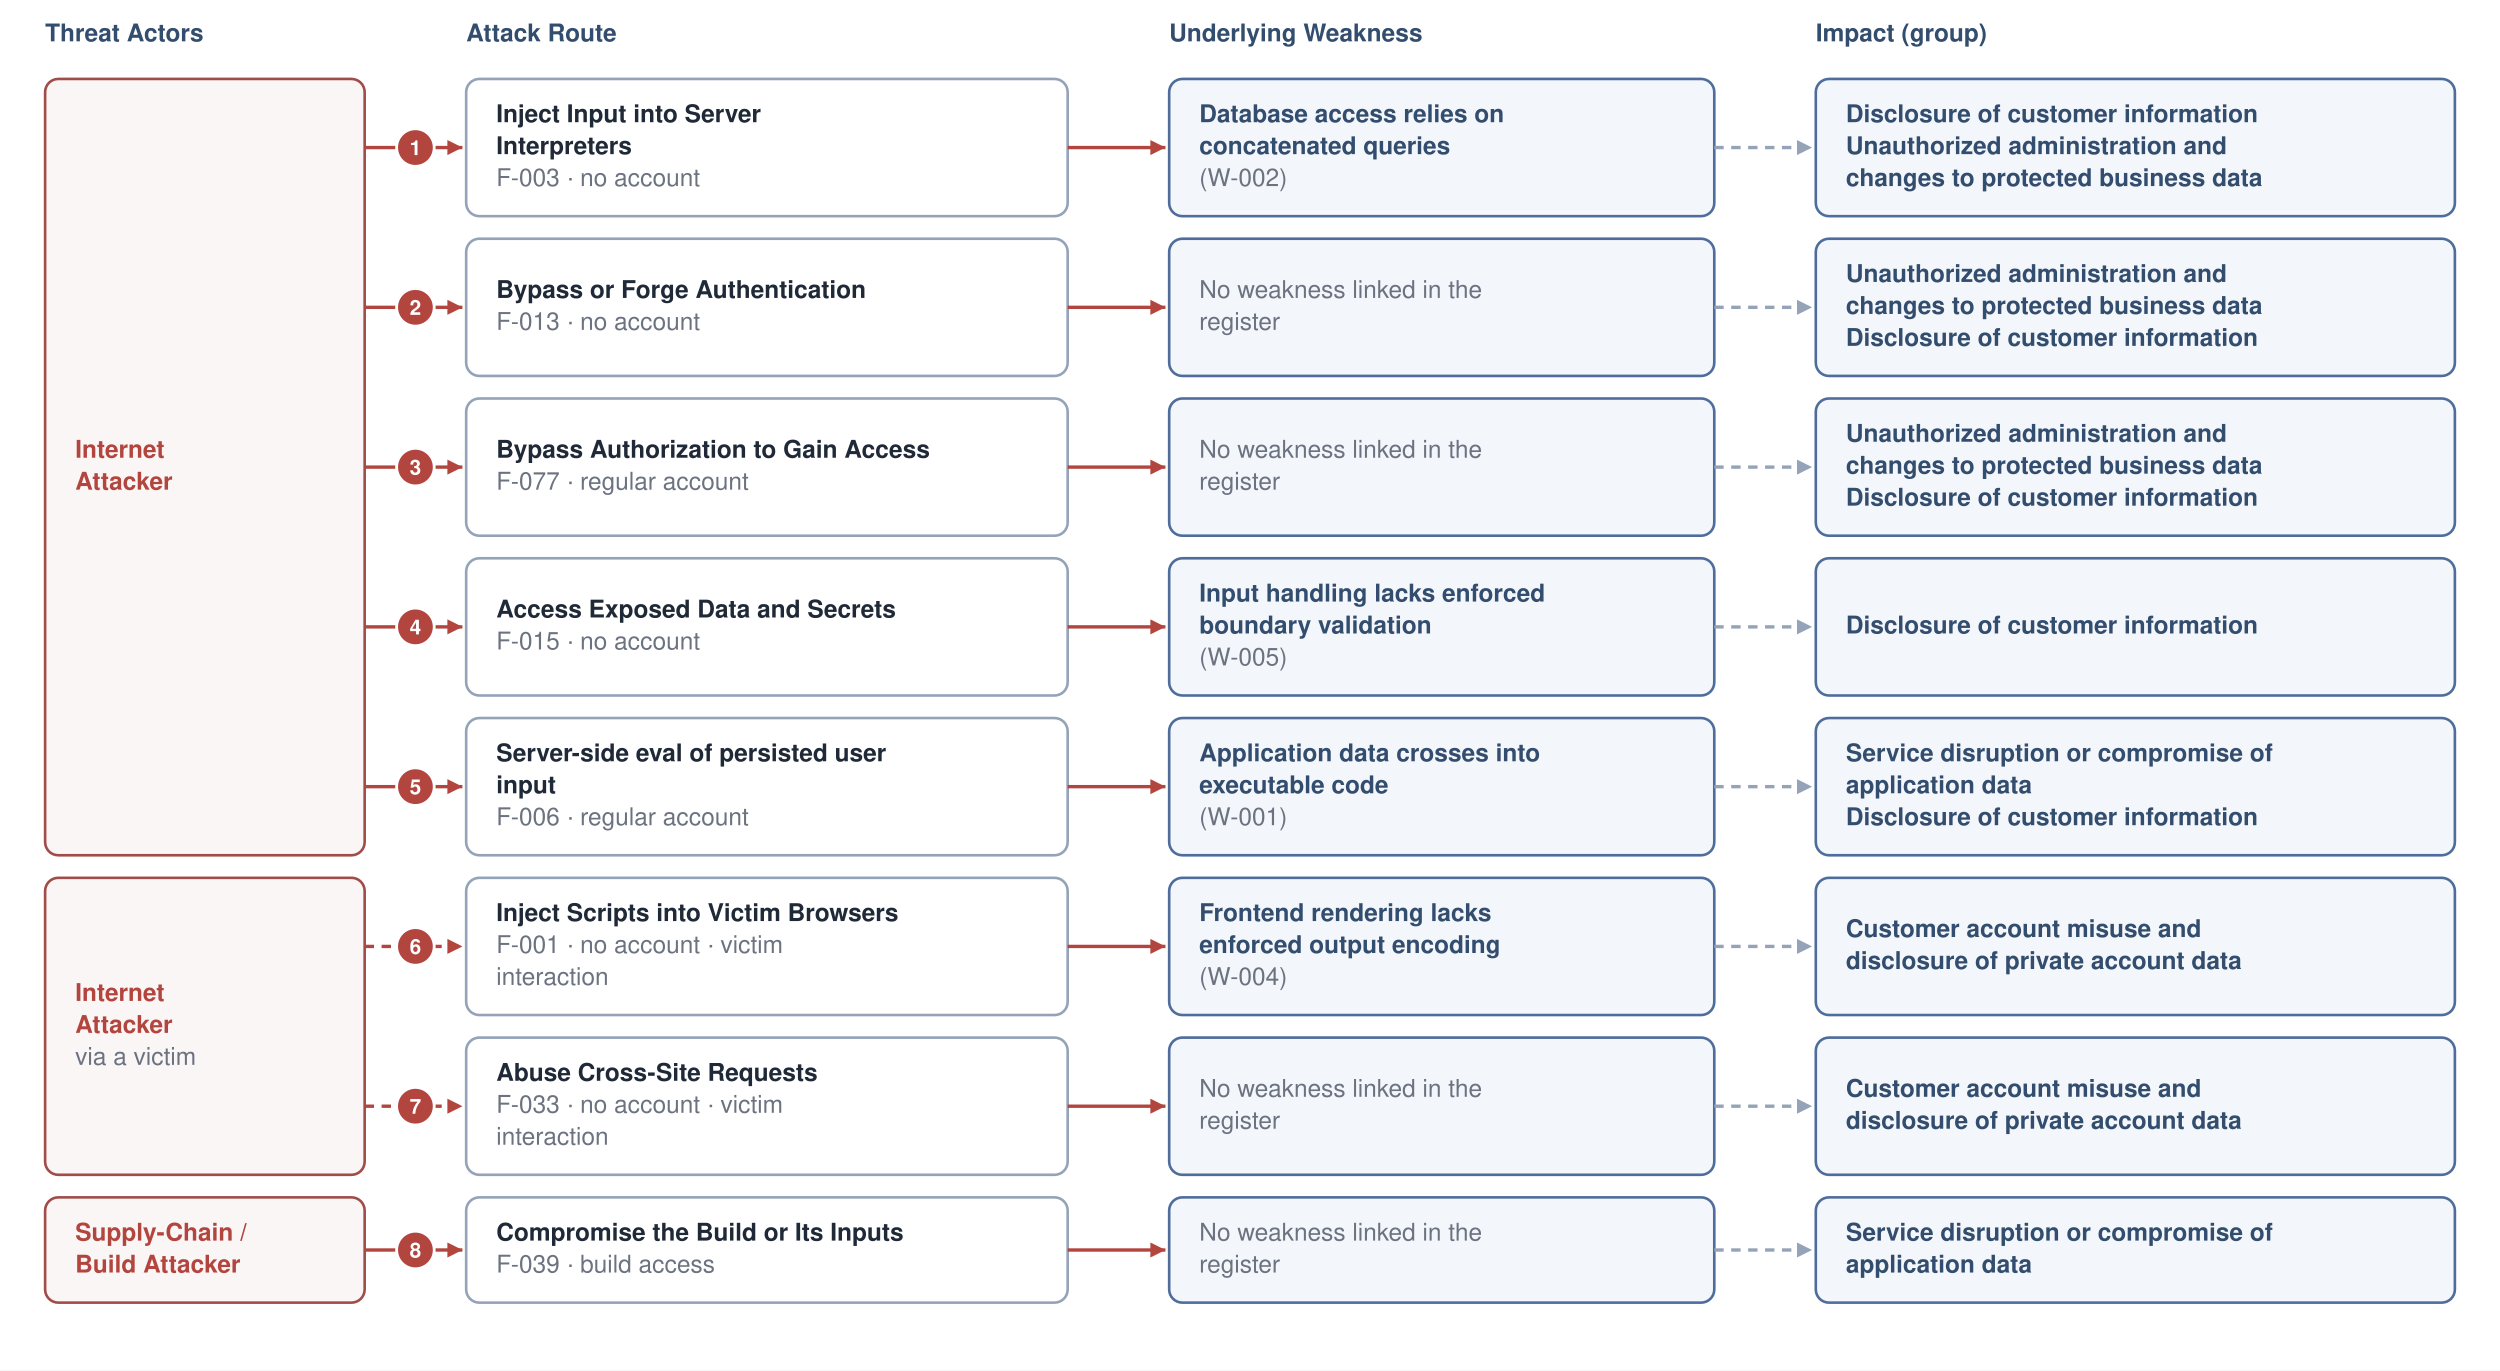
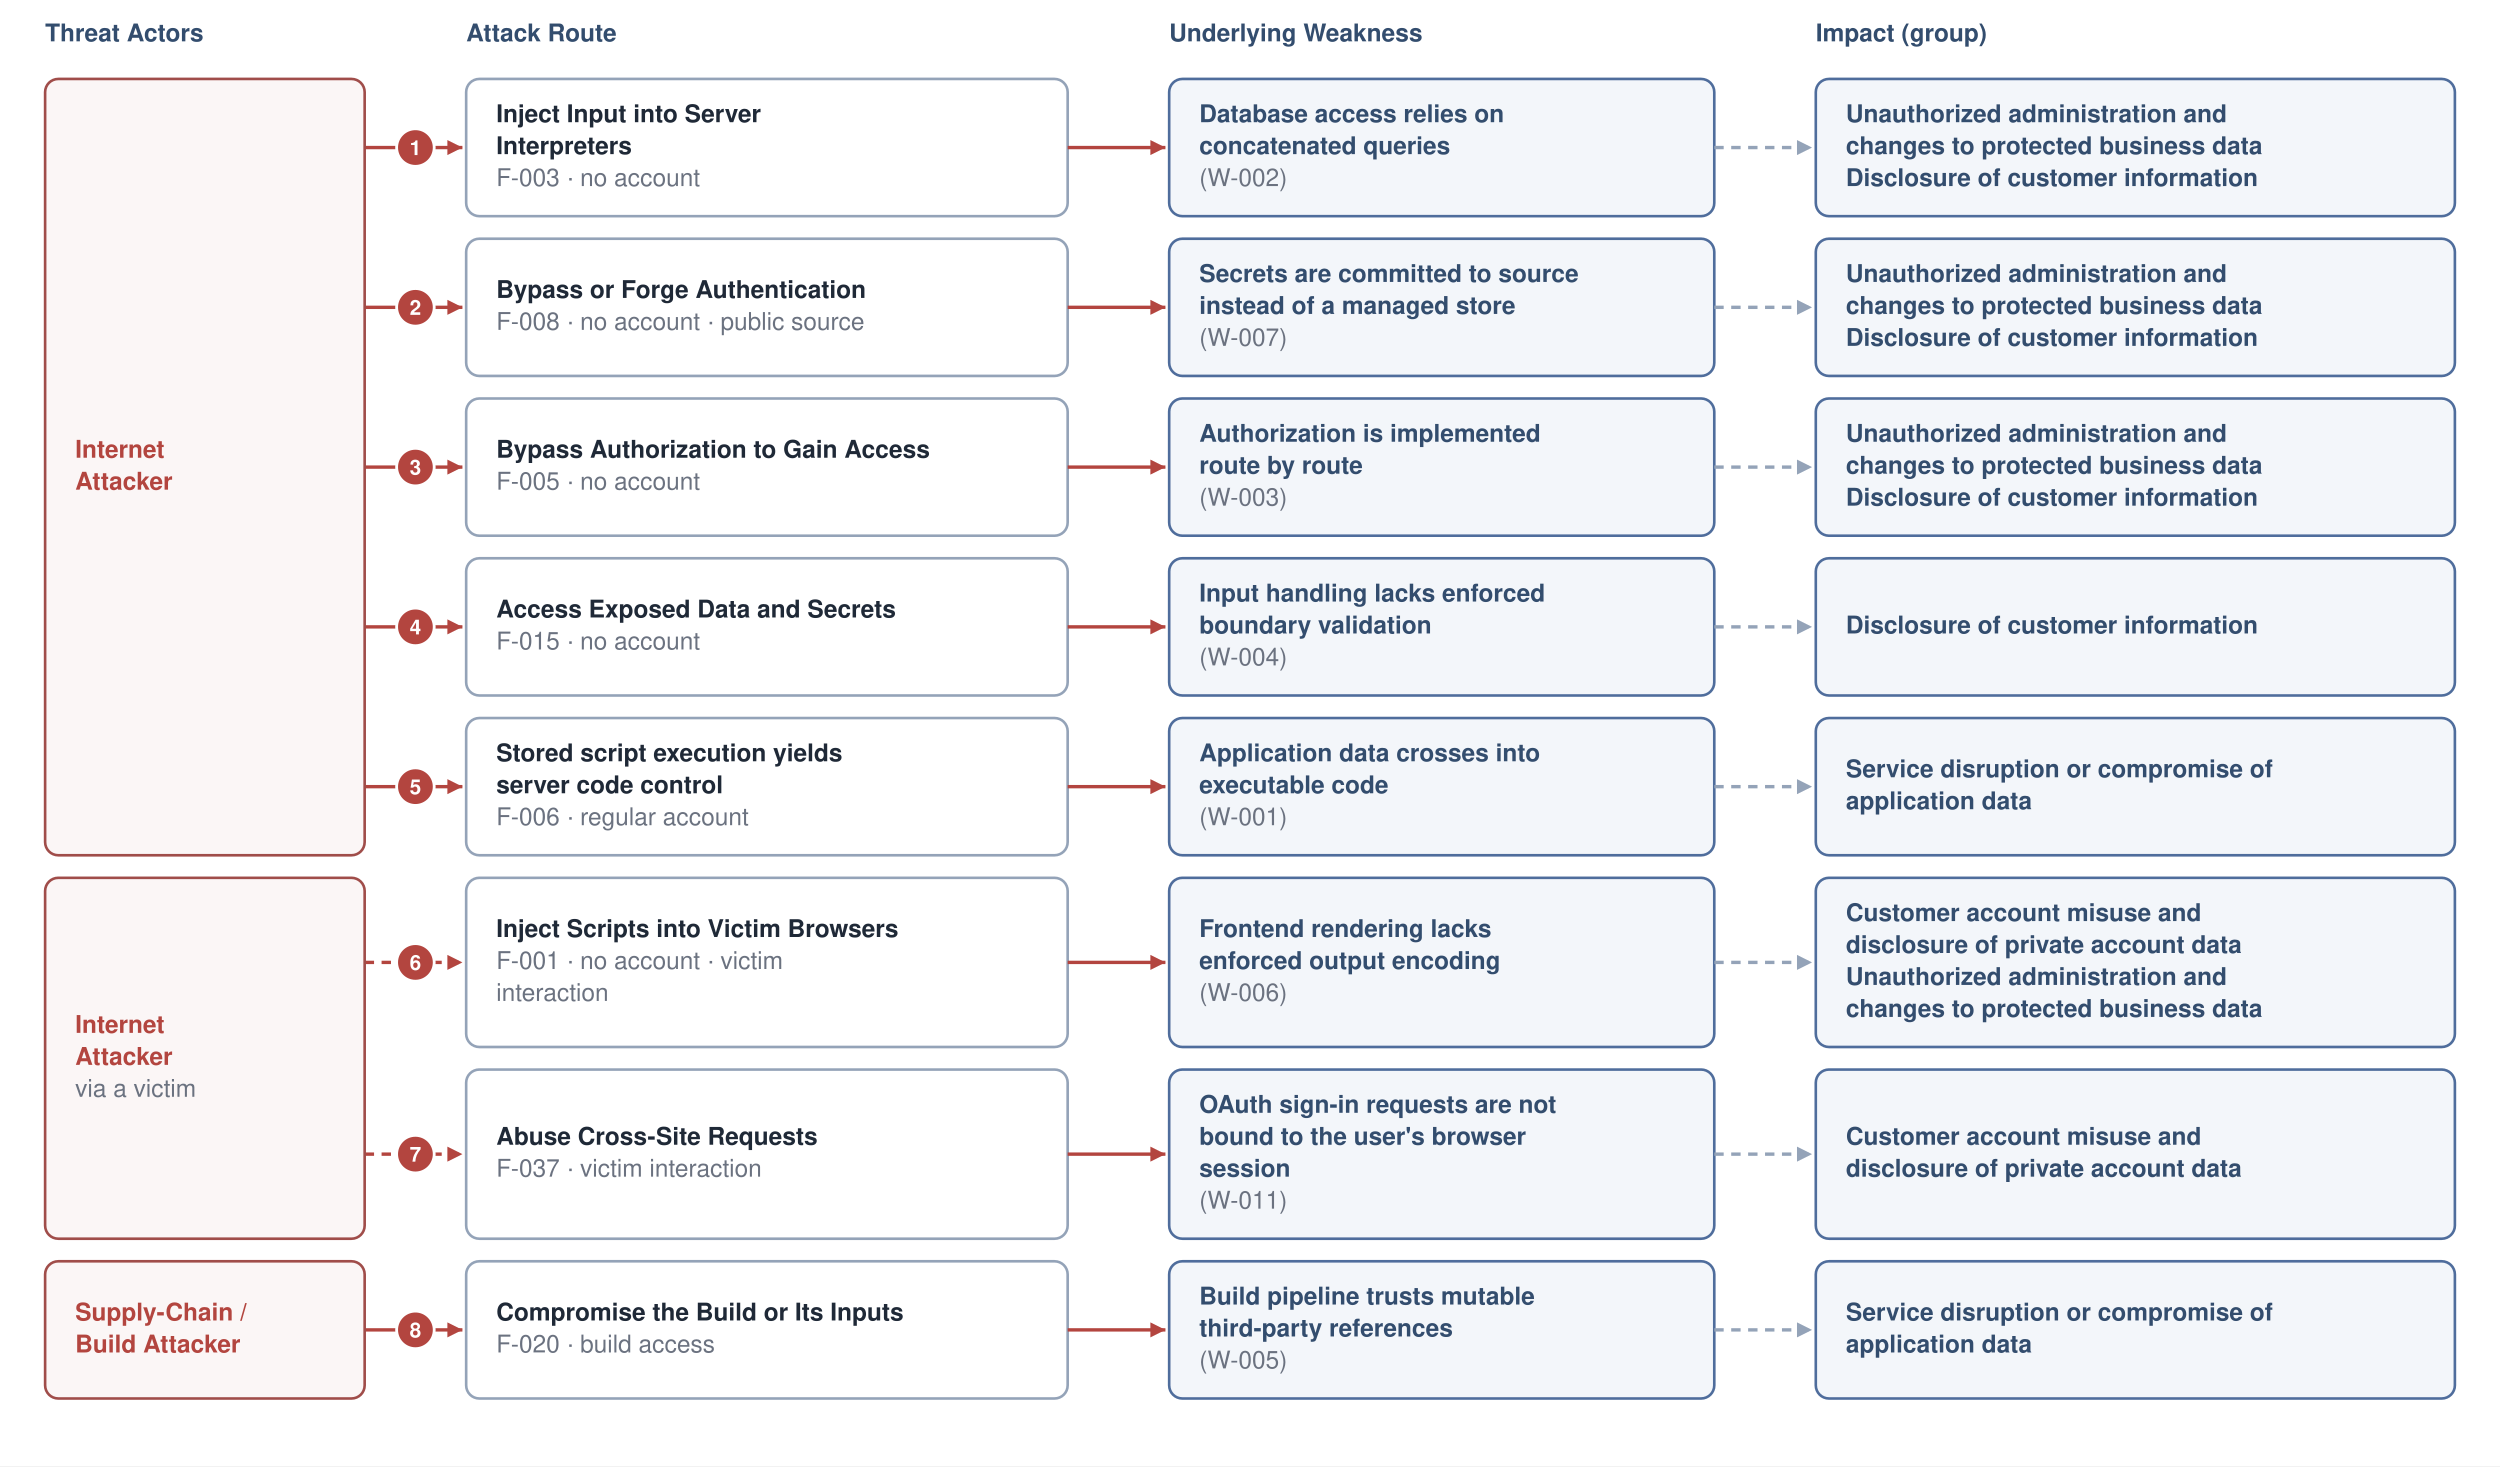
- <svg xmlns="http://www.w3.org/2000/svg" width="1330" height="729" viewBox="0 0 1330 729" font-family="Helvetica, Arial, sans-serif" data-figure2-version="2" data-glyphs="1 2 3 4 5 6 7 8" role="img" aria-labelledby="f2-title">
-   <rect width="1330" height="729" fill="#ffffff" />
+ <svg xmlns="http://www.w3.org/2000/svg" width="1330" height="780" viewBox="0 0 1330 780" font-family="Helvetica, Arial, sans-serif" data-figure2-version="2" data-glyphs="1 2 3 4 5 6 7 8" role="img" aria-labelledby="f2-title">
+   <rect width="1330" height="780" fill="#ffffff" />
  <defs>
    <marker id="f2-attack" viewBox="0 0 10 10" refX="10" refY="5" markerWidth="8" markerHeight="8" markerUnits="userSpaceOnUse" orient="auto">
      <path d="M0 0 L10 5 L0 10 z" fill="#b3453f" />
    </marker>
    <marker id="f2-consequence" viewBox="0 0 10 10" refX="10" refY="5" markerWidth="8" markerHeight="8" markerUnits="userSpaceOnUse" orient="auto">
      <path d="M0 0 L10 5 L0 10 z" fill="#94a3b8" />
    </marker>
  </defs>
  <text x="24" y="22" font-size="13" fill="#334d6e" font-weight="bold">Threat Actors</text>
  <text x="248" y="22" font-size="13" fill="#334d6e" font-weight="bold">Attack Route</text>
  <text x="622" y="22" font-size="13" fill="#334d6e" font-weight="bold">Underlying Weakness</text>
  <text x="966" y="22" font-size="13" fill="#334d6e" font-weight="bold">Impact (group)</text>
  <g data-route-number="1" data-finding-id="F-003" data-weakness-ids="W-002">
    <rect x="248" y="42" width="320" height="73" rx="7" fill="#ffffff" stroke="#94a3b8" stroke-width="1.4" data-column="1" />
    <text x="264" y="65.0" font-size="13" fill="#1f2937" font-weight="bold">Inject Input into Server</text>
    <text x="264" y="82.0" font-size="13" fill="#1f2937" font-weight="bold">Interpreters</text>
    <text x="264" y="99.0" font-size="13" fill="#6b7280" font-weight="normal">F-003 · no account</text>
    <rect x="622" y="42" width="290" height="73" rx="7" fill="#f3f6fa" stroke="#4f6d9c" stroke-width="1.4" data-column="2" />
    <text x="638" y="65.0" font-size="13" fill="#334d6e" font-weight="bold">Database access relies on</text>
    <text x="638" y="82.0" font-size="13" fill="#334d6e" font-weight="bold">concatenated queries</text>
    <text x="638" y="99.0" font-size="13" fill="#6b7280" font-weight="normal">(W-002)</text>
    <rect x="966" y="42" width="340" height="73" rx="7" fill="#f3f6fa" stroke="#4f6d9c" stroke-width="1.4" data-column="3" />
-     <text x="982" y="65.0" font-size="13" fill="#334d6e" font-weight="bold">Disclosure of customer information</text>
-     <text x="982" y="82.0" font-size="13" fill="#334d6e" font-weight="bold">Unauthorized administration and</text>
-     <text x="982" y="99.0" font-size="13" fill="#334d6e" font-weight="bold">changes to protected business data</text>
+     <text x="982" y="65.0" font-size="13" fill="#334d6e" font-weight="bold">Unauthorized administration and</text>
+     <text x="982" y="82.0" font-size="13" fill="#334d6e" font-weight="bold">changes to protected business data</text>
+     <text x="982" y="99.0" font-size="13" fill="#334d6e" font-weight="bold">Disclosure of customer information</text>
    <path d="M194 78.5 H246" fill="none" stroke="#b3453f" stroke-width="1.8" marker-end="url(#f2-attack)" />
    <path d="M568 78.5 H620" fill="none" stroke="#b3453f" stroke-width="1.8" marker-end="url(#f2-attack)" />
    <path d="M912 78.5 H964" fill="none" stroke="#94a3b8" stroke-width="1.8" marker-end="url(#f2-consequence)" stroke-dasharray="5 4" />
    <circle cx="221.0" cy="78.5" r="10" fill="#b3453f" stroke="#ffffff" stroke-width="1.5" />
    <text x="221.0" y="82.5" font-size="11" fill="#ffffff" font-weight="bold" text-anchor="middle" data-badge-number="1">1</text>
  </g>
-   <g data-route-number="2" data-finding-id="F-013" data-weakness-ids="">
+   <g data-route-number="2" data-finding-id="F-008" data-weakness-ids="W-007">
    <rect x="248" y="127" width="320" height="73" rx="7" fill="#ffffff" stroke="#94a3b8" stroke-width="1.4" data-column="1" />
    <text x="264" y="158.5" font-size="13" fill="#1f2937" font-weight="bold">Bypass or Forge Authentication</text>
-     <text x="264" y="175.5" font-size="13" fill="#6b7280" font-weight="normal">F-013 · no account</text>
+     <text x="264" y="175.5" font-size="13" fill="#6b7280" font-weight="normal">F-008 · no account · public source</text>
    <rect x="622" y="127" width="290" height="73" rx="7" fill="#f3f6fa" stroke="#4f6d9c" stroke-width="1.4" data-column="2" />
-     <text x="638" y="158.5" font-size="13" fill="#6b7280" font-weight="normal">No weakness linked in the</text>
-     <text x="638" y="175.5" font-size="13" fill="#6b7280" font-weight="normal">register</text>
+     <text x="638" y="150.0" font-size="13" fill="#334d6e" font-weight="bold">Secrets are committed to source</text>
+     <text x="638" y="167.0" font-size="13" fill="#334d6e" font-weight="bold">instead of a managed store</text>
+     <text x="638" y="184.0" font-size="13" fill="#6b7280" font-weight="normal">(W-007)</text>
    <rect x="966" y="127" width="340" height="73" rx="7" fill="#f3f6fa" stroke="#4f6d9c" stroke-width="1.4" data-column="3" />
    <text x="982" y="150.0" font-size="13" fill="#334d6e" font-weight="bold">Unauthorized administration and</text>
    <text x="982" y="167.0" font-size="13" fill="#334d6e" font-weight="bold">changes to protected business data</text>
    <text x="982" y="184.0" font-size="13" fill="#334d6e" font-weight="bold">Disclosure of customer information</text>
    <path d="M194 163.5 H246" fill="none" stroke="#b3453f" stroke-width="1.8" marker-end="url(#f2-attack)" />
    <path d="M568 163.5 H620" fill="none" stroke="#b3453f" stroke-width="1.8" marker-end="url(#f2-attack)" />
    <path d="M912 163.5 H964" fill="none" stroke="#94a3b8" stroke-width="1.8" marker-end="url(#f2-consequence)" stroke-dasharray="5 4" />
    <circle cx="221.0" cy="163.5" r="10" fill="#b3453f" stroke="#ffffff" stroke-width="1.5" />
    <text x="221.0" y="167.5" font-size="11" fill="#ffffff" font-weight="bold" text-anchor="middle" data-badge-number="2">2</text>
  </g>
-   <g data-route-number="3" data-finding-id="F-077" data-weakness-ids="">
+   <g data-route-number="3" data-finding-id="F-005" data-weakness-ids="W-003">
    <rect x="248" y="212" width="320" height="73" rx="7" fill="#ffffff" stroke="#94a3b8" stroke-width="1.4" data-column="1" />
    <text x="264" y="243.5" font-size="13" fill="#1f2937" font-weight="bold">Bypass Authorization to Gain Access</text>
-     <text x="264" y="260.5" font-size="13" fill="#6b7280" font-weight="normal">F-077 · regular account</text>
+     <text x="264" y="260.5" font-size="13" fill="#6b7280" font-weight="normal">F-005 · no account</text>
    <rect x="622" y="212" width="290" height="73" rx="7" fill="#f3f6fa" stroke="#4f6d9c" stroke-width="1.4" data-column="2" />
-     <text x="638" y="243.5" font-size="13" fill="#6b7280" font-weight="normal">No weakness linked in the</text>
-     <text x="638" y="260.5" font-size="13" fill="#6b7280" font-weight="normal">register</text>
+     <text x="638" y="235.0" font-size="13" fill="#334d6e" font-weight="bold">Authorization is implemented</text>
+     <text x="638" y="252.0" font-size="13" fill="#334d6e" font-weight="bold">route by route</text>
+     <text x="638" y="269.0" font-size="13" fill="#6b7280" font-weight="normal">(W-003)</text>
    <rect x="966" y="212" width="340" height="73" rx="7" fill="#f3f6fa" stroke="#4f6d9c" stroke-width="1.4" data-column="3" />
    <text x="982" y="235.0" font-size="13" fill="#334d6e" font-weight="bold">Unauthorized administration and</text>
    <text x="982" y="252.0" font-size="13" fill="#334d6e" font-weight="bold">changes to protected business data</text>
    <text x="982" y="269.0" font-size="13" fill="#334d6e" font-weight="bold">Disclosure of customer information</text>
    <path d="M194 248.5 H246" fill="none" stroke="#b3453f" stroke-width="1.8" marker-end="url(#f2-attack)" />
    <path d="M568 248.5 H620" fill="none" stroke="#b3453f" stroke-width="1.8" marker-end="url(#f2-attack)" />
    <path d="M912 248.5 H964" fill="none" stroke="#94a3b8" stroke-width="1.8" marker-end="url(#f2-consequence)" stroke-dasharray="5 4" />
    <circle cx="221.0" cy="248.5" r="10" fill="#b3453f" stroke="#ffffff" stroke-width="1.5" />
    <text x="221.0" y="252.5" font-size="11" fill="#ffffff" font-weight="bold" text-anchor="middle" data-badge-number="3">3</text>
  </g>
-   <g data-route-number="4" data-finding-id="F-015" data-weakness-ids="W-005">
+   <g data-route-number="4" data-finding-id="F-015" data-weakness-ids="W-004">
    <rect x="248" y="297" width="320" height="73" rx="7" fill="#ffffff" stroke="#94a3b8" stroke-width="1.4" data-column="1" />
    <text x="264" y="328.5" font-size="13" fill="#1f2937" font-weight="bold">Access Exposed Data and Secrets</text>
    <text x="264" y="345.5" font-size="13" fill="#6b7280" font-weight="normal">F-015 · no account</text>
    <rect x="622" y="297" width="290" height="73" rx="7" fill="#f3f6fa" stroke="#4f6d9c" stroke-width="1.4" data-column="2" />
    <text x="638" y="320.0" font-size="13" fill="#334d6e" font-weight="bold">Input handling lacks enforced</text>
    <text x="638" y="337.0" font-size="13" fill="#334d6e" font-weight="bold">boundary validation</text>
-     <text x="638" y="354.0" font-size="13" fill="#6b7280" font-weight="normal">(W-005)</text>
+     <text x="638" y="354.0" font-size="13" fill="#6b7280" font-weight="normal">(W-004)</text>
    <rect x="966" y="297" width="340" height="73" rx="7" fill="#f3f6fa" stroke="#4f6d9c" stroke-width="1.4" data-column="3" />
    <text x="982" y="337.0" font-size="13" fill="#334d6e" font-weight="bold">Disclosure of customer information</text>
    <path d="M194 333.5 H246" fill="none" stroke="#b3453f" stroke-width="1.8" marker-end="url(#f2-attack)" />
    <path d="M568 333.5 H620" fill="none" stroke="#b3453f" stroke-width="1.8" marker-end="url(#f2-attack)" />
    <path d="M912 333.5 H964" fill="none" stroke="#94a3b8" stroke-width="1.8" marker-end="url(#f2-consequence)" stroke-dasharray="5 4" />
    <circle cx="221.0" cy="333.5" r="10" fill="#b3453f" stroke="#ffffff" stroke-width="1.5" />
    <text x="221.0" y="337.5" font-size="11" fill="#ffffff" font-weight="bold" text-anchor="middle" data-badge-number="4">4</text>
  </g>
  <g data-route-number="5" data-finding-id="F-006" data-weakness-ids="W-001">
    <rect x="248" y="382" width="320" height="73" rx="7" fill="#ffffff" stroke="#94a3b8" stroke-width="1.4" data-column="1" />
-     <text x="264" y="405.0" font-size="13" fill="#1f2937" font-weight="bold">Server-side eval of persisted user</text>
-     <text x="264" y="422.0" font-size="13" fill="#1f2937" font-weight="bold">input</text>
+     <text x="264" y="405.0" font-size="13" fill="#1f2937" font-weight="bold">Stored script execution yields</text>
+     <text x="264" y="422.0" font-size="13" fill="#1f2937" font-weight="bold">server code control</text>
    <text x="264" y="439.0" font-size="13" fill="#6b7280" font-weight="normal">F-006 · regular account</text>
    <rect x="622" y="382" width="290" height="73" rx="7" fill="#f3f6fa" stroke="#4f6d9c" stroke-width="1.4" data-column="2" />
    <text x="638" y="405.0" font-size="13" fill="#334d6e" font-weight="bold">Application data crosses into</text>
    <text x="638" y="422.0" font-size="13" fill="#334d6e" font-weight="bold">executable code</text>
    <text x="638" y="439.0" font-size="13" fill="#6b7280" font-weight="normal">(W-001)</text>
    <rect x="966" y="382" width="340" height="73" rx="7" fill="#f3f6fa" stroke="#4f6d9c" stroke-width="1.4" data-column="3" />
-     <text x="982" y="405.0" font-size="13" fill="#334d6e" font-weight="bold">Service disruption or compromise of</text>
-     <text x="982" y="422.0" font-size="13" fill="#334d6e" font-weight="bold">application data</text>
-     <text x="982" y="439.0" font-size="13" fill="#334d6e" font-weight="bold">Disclosure of customer information</text>
+     <text x="982" y="413.5" font-size="13" fill="#334d6e" font-weight="bold">Service disruption or compromise of</text>
+     <text x="982" y="430.5" font-size="13" fill="#334d6e" font-weight="bold">application data</text>
    <path d="M194 418.5 H246" fill="none" stroke="#b3453f" stroke-width="1.8" marker-end="url(#f2-attack)" />
    <path d="M568 418.5 H620" fill="none" stroke="#b3453f" stroke-width="1.8" marker-end="url(#f2-attack)" />
    <path d="M912 418.5 H964" fill="none" stroke="#94a3b8" stroke-width="1.8" marker-end="url(#f2-consequence)" stroke-dasharray="5 4" />
    <circle cx="221.0" cy="418.5" r="10" fill="#b3453f" stroke="#ffffff" stroke-width="1.5" />
    <text x="221.0" y="422.5" font-size="11" fill="#ffffff" font-weight="bold" text-anchor="middle" data-badge-number="5">5</text>
  </g>
-   <g data-route-number="6" data-finding-id="F-001" data-weakness-ids="W-004">
-     <rect x="248" y="467" width="320" height="73" rx="7" fill="#ffffff" stroke="#94a3b8" stroke-width="1.4" data-column="1" />
-     <text x="264" y="490.0" font-size="13" fill="#1f2937" font-weight="bold">Inject Scripts into Victim Browsers</text>
-     <text x="264" y="507.0" font-size="13" fill="#6b7280" font-weight="normal">F-001 · no account · victim</text>
-     <text x="264" y="524.0" font-size="13" fill="#6b7280" font-weight="normal">interaction</text>
-     <rect x="622" y="467" width="290" height="73" rx="7" fill="#f3f6fa" stroke="#4f6d9c" stroke-width="1.4" data-column="2" />
-     <text x="638" y="490.0" font-size="13" fill="#334d6e" font-weight="bold">Frontend rendering lacks</text>
-     <text x="638" y="507.0" font-size="13" fill="#334d6e" font-weight="bold">enforced output encoding</text>
-     <text x="638" y="524.0" font-size="13" fill="#6b7280" font-weight="normal">(W-004)</text>
-     <rect x="966" y="467" width="340" height="73" rx="7" fill="#f3f6fa" stroke="#4f6d9c" stroke-width="1.4" data-column="3" />
-     <text x="982" y="498.5" font-size="13" fill="#334d6e" font-weight="bold">Customer account misuse and</text>
-     <text x="982" y="515.5" font-size="13" fill="#334d6e" font-weight="bold">disclosure of private account data</text>
-     <path d="M194 503.5 H246" fill="none" stroke="#b3453f" stroke-width="1.8" marker-end="url(#f2-attack)" stroke-dasharray="5 4" />
-     <path d="M568 503.5 H620" fill="none" stroke="#b3453f" stroke-width="1.8" marker-end="url(#f2-attack)" />
-     <path d="M912 503.5 H964" fill="none" stroke="#94a3b8" stroke-width="1.8" marker-end="url(#f2-consequence)" stroke-dasharray="5 4" />
-     <circle cx="221.0" cy="503.5" r="10" fill="#b3453f" stroke="#ffffff" stroke-width="1.5" />
-     <text x="221.0" y="507.5" font-size="11" fill="#ffffff" font-weight="bold" text-anchor="middle" data-badge-number="6">6</text>
+   <g data-route-number="6" data-finding-id="F-001" data-weakness-ids="W-006">
+     <rect x="248" y="467" width="320" height="90" rx="7" fill="#ffffff" stroke="#94a3b8" stroke-width="1.4" data-column="1" />
+     <text x="264" y="498.5" font-size="13" fill="#1f2937" font-weight="bold">Inject Scripts into Victim Browsers</text>
+     <text x="264" y="515.5" font-size="13" fill="#6b7280" font-weight="normal">F-001 · no account · victim</text>
+     <text x="264" y="532.5" font-size="13" fill="#6b7280" font-weight="normal">interaction</text>
+     <rect x="622" y="467" width="290" height="90" rx="7" fill="#f3f6fa" stroke="#4f6d9c" stroke-width="1.4" data-column="2" />
+     <text x="638" y="498.5" font-size="13" fill="#334d6e" font-weight="bold">Frontend rendering lacks</text>
+     <text x="638" y="515.5" font-size="13" fill="#334d6e" font-weight="bold">enforced output encoding</text>
+     <text x="638" y="532.5" font-size="13" fill="#6b7280" font-weight="normal">(W-006)</text>
+     <rect x="966" y="467" width="340" height="90" rx="7" fill="#f3f6fa" stroke="#4f6d9c" stroke-width="1.4" data-column="3" />
+     <text x="982" y="490.0" font-size="13" fill="#334d6e" font-weight="bold">Customer account misuse and</text>
+     <text x="982" y="507.0" font-size="13" fill="#334d6e" font-weight="bold">disclosure of private account data</text>
+     <text x="982" y="524.0" font-size="13" fill="#334d6e" font-weight="bold">Unauthorized administration and</text>
+     <text x="982" y="541.0" font-size="13" fill="#334d6e" font-weight="bold">changes to protected business data</text>
+     <path d="M194 512.0 H246" fill="none" stroke="#b3453f" stroke-width="1.8" marker-end="url(#f2-attack)" stroke-dasharray="5 4" />
+     <path d="M568 512.0 H620" fill="none" stroke="#b3453f" stroke-width="1.8" marker-end="url(#f2-attack)" />
+     <path d="M912 512.0 H964" fill="none" stroke="#94a3b8" stroke-width="1.8" marker-end="url(#f2-consequence)" stroke-dasharray="5 4" />
+     <circle cx="221.0" cy="512.0" r="10" fill="#b3453f" stroke="#ffffff" stroke-width="1.5" />
+     <text x="221.0" y="516.0" font-size="11" fill="#ffffff" font-weight="bold" text-anchor="middle" data-badge-number="6">6</text>
  </g>
-   <g data-route-number="7" data-finding-id="F-033" data-weakness-ids="">
-     <rect x="248" y="552" width="320" height="73" rx="7" fill="#ffffff" stroke="#94a3b8" stroke-width="1.4" data-column="1" />
-     <text x="264" y="575.0" font-size="13" fill="#1f2937" font-weight="bold">Abuse Cross-Site Requests</text>
-     <text x="264" y="592.0" font-size="13" fill="#6b7280" font-weight="normal">F-033 · no account · victim</text>
-     <text x="264" y="609.0" font-size="13" fill="#6b7280" font-weight="normal">interaction</text>
-     <rect x="622" y="552" width="290" height="73" rx="7" fill="#f3f6fa" stroke="#4f6d9c" stroke-width="1.4" data-column="2" />
-     <text x="638" y="583.5" font-size="13" fill="#6b7280" font-weight="normal">No weakness linked in the</text>
-     <text x="638" y="600.5" font-size="13" fill="#6b7280" font-weight="normal">register</text>
-     <rect x="966" y="552" width="340" height="73" rx="7" fill="#f3f6fa" stroke="#4f6d9c" stroke-width="1.4" data-column="3" />
-     <text x="982" y="583.5" font-size="13" fill="#334d6e" font-weight="bold">Customer account misuse and</text>
-     <text x="982" y="600.5" font-size="13" fill="#334d6e" font-weight="bold">disclosure of private account data</text>
-     <path d="M194 588.5 H246" fill="none" stroke="#b3453f" stroke-width="1.8" marker-end="url(#f2-attack)" stroke-dasharray="5 4" />
-     <path d="M568 588.5 H620" fill="none" stroke="#b3453f" stroke-width="1.8" marker-end="url(#f2-attack)" />
-     <path d="M912 588.5 H964" fill="none" stroke="#94a3b8" stroke-width="1.8" marker-end="url(#f2-consequence)" stroke-dasharray="5 4" />
-     <circle cx="221.0" cy="588.5" r="10" fill="#b3453f" stroke="#ffffff" stroke-width="1.5" />
-     <text x="221.0" y="592.5" font-size="11" fill="#ffffff" font-weight="bold" text-anchor="middle" data-badge-number="7">7</text>
+   <g data-route-number="7" data-finding-id="F-037" data-weakness-ids="W-011">
+     <rect x="248" y="569" width="320" height="90" rx="7" fill="#ffffff" stroke="#94a3b8" stroke-width="1.4" data-column="1" />
+     <text x="264" y="609.0" font-size="13" fill="#1f2937" font-weight="bold">Abuse Cross-Site Requests</text>
+     <text x="264" y="626.0" font-size="13" fill="#6b7280" font-weight="normal">F-037 · victim interaction</text>
+     <rect x="622" y="569" width="290" height="90" rx="7" fill="#f3f6fa" stroke="#4f6d9c" stroke-width="1.4" data-column="2" />
+     <text x="638" y="592.0" font-size="13" fill="#334d6e" font-weight="bold">OAuth sign-in requests are not</text>
+     <text x="638" y="609.0" font-size="13" fill="#334d6e" font-weight="bold">bound to the user's browser</text>
+     <text x="638" y="626.0" font-size="13" fill="#334d6e" font-weight="bold">session</text>
+     <text x="638" y="643.0" font-size="13" fill="#6b7280" font-weight="normal">(W-011)</text>
+     <rect x="966" y="569" width="340" height="90" rx="7" fill="#f3f6fa" stroke="#4f6d9c" stroke-width="1.4" data-column="3" />
+     <text x="982" y="609.0" font-size="13" fill="#334d6e" font-weight="bold">Customer account misuse and</text>
+     <text x="982" y="626.0" font-size="13" fill="#334d6e" font-weight="bold">disclosure of private account data</text>
+     <path d="M194 614.0 H246" fill="none" stroke="#b3453f" stroke-width="1.8" marker-end="url(#f2-attack)" stroke-dasharray="5 4" />
+     <path d="M568 614.0 H620" fill="none" stroke="#b3453f" stroke-width="1.8" marker-end="url(#f2-attack)" />
+     <path d="M912 614.0 H964" fill="none" stroke="#94a3b8" stroke-width="1.8" marker-end="url(#f2-consequence)" stroke-dasharray="5 4" />
+     <circle cx="221.0" cy="614.0" r="10" fill="#b3453f" stroke="#ffffff" stroke-width="1.5" />
+     <text x="221.0" y="618.0" font-size="11" fill="#ffffff" font-weight="bold" text-anchor="middle" data-badge-number="7">7</text>
  </g>
-   <g data-route-number="8" data-finding-id="F-039" data-weakness-ids="">
-     <rect x="248" y="637" width="320" height="56" rx="7" fill="#ffffff" stroke="#94a3b8" stroke-width="1.4" data-column="1" />
-     <text x="264" y="660.0" font-size="13" fill="#1f2937" font-weight="bold">Compromise the Build or Its Inputs</text>
-     <text x="264" y="677.0" font-size="13" fill="#6b7280" font-weight="normal">F-039 · build access</text>
-     <rect x="622" y="637" width="290" height="56" rx="7" fill="#f3f6fa" stroke="#4f6d9c" stroke-width="1.4" data-column="2" />
-     <text x="638" y="660.0" font-size="13" fill="#6b7280" font-weight="normal">No weakness linked in the</text>
-     <text x="638" y="677.0" font-size="13" fill="#6b7280" font-weight="normal">register</text>
-     <rect x="966" y="637" width="340" height="56" rx="7" fill="#f3f6fa" stroke="#4f6d9c" stroke-width="1.4" data-column="3" />
-     <text x="982" y="660.0" font-size="13" fill="#334d6e" font-weight="bold">Service disruption or compromise of</text>
-     <text x="982" y="677.0" font-size="13" fill="#334d6e" font-weight="bold">application data</text>
-     <path d="M194 665.0 H246" fill="none" stroke="#b3453f" stroke-width="1.8" marker-end="url(#f2-attack)" />
-     <path d="M568 665.0 H620" fill="none" stroke="#b3453f" stroke-width="1.8" marker-end="url(#f2-attack)" />
-     <path d="M912 665.0 H964" fill="none" stroke="#94a3b8" stroke-width="1.8" marker-end="url(#f2-consequence)" stroke-dasharray="5 4" />
-     <circle cx="221.0" cy="665.0" r="10" fill="#b3453f" stroke="#ffffff" stroke-width="1.5" />
-     <text x="221.0" y="669.0" font-size="11" fill="#ffffff" font-weight="bold" text-anchor="middle" data-badge-number="8">8</text>
+   <g data-route-number="8" data-finding-id="F-020" data-weakness-ids="W-005">
+     <rect x="248" y="671" width="320" height="73" rx="7" fill="#ffffff" stroke="#94a3b8" stroke-width="1.4" data-column="1" />
+     <text x="264" y="702.5" font-size="13" fill="#1f2937" font-weight="bold">Compromise the Build or Its Inputs</text>
+     <text x="264" y="719.5" font-size="13" fill="#6b7280" font-weight="normal">F-020 · build access</text>
+     <rect x="622" y="671" width="290" height="73" rx="7" fill="#f3f6fa" stroke="#4f6d9c" stroke-width="1.4" data-column="2" />
+     <text x="638" y="694.0" font-size="13" fill="#334d6e" font-weight="bold">Build pipeline trusts mutable</text>
+     <text x="638" y="711.0" font-size="13" fill="#334d6e" font-weight="bold">third-party references</text>
+     <text x="638" y="728.0" font-size="13" fill="#6b7280" font-weight="normal">(W-005)</text>
+     <rect x="966" y="671" width="340" height="73" rx="7" fill="#f3f6fa" stroke="#4f6d9c" stroke-width="1.4" data-column="3" />
+     <text x="982" y="702.5" font-size="13" fill="#334d6e" font-weight="bold">Service disruption or compromise of</text>
+     <text x="982" y="719.5" font-size="13" fill="#334d6e" font-weight="bold">application data</text>
+     <path d="M194 707.5 H246" fill="none" stroke="#b3453f" stroke-width="1.8" marker-end="url(#f2-attack)" />
+     <path d="M568 707.5 H620" fill="none" stroke="#b3453f" stroke-width="1.8" marker-end="url(#f2-attack)" />
+     <path d="M912 707.5 H964" fill="none" stroke="#94a3b8" stroke-width="1.8" marker-end="url(#f2-consequence)" stroke-dasharray="5 4" />
+     <circle cx="221.0" cy="707.5" r="10" fill="#b3453f" stroke="#ffffff" stroke-width="1.5" />
+     <text x="221.0" y="711.5" font-size="11" fill="#ffffff" font-weight="bold" text-anchor="middle" data-badge-number="8">8</text>
  </g>
  <g data-actor-card="internet-anon" data-actor-victim="false" data-actor-routes="1 2 3 4 5">
    <rect x="24" y="42" width="170" height="413" rx="7" fill="#fbf6f6" stroke="#a04d4a" stroke-width="1.4" data-column="0" />
    <text x="40" y="243.5" font-size="13" fill="#b3453f" font-weight="bold">Internet</text>
    <text x="40" y="260.5" font-size="13" fill="#b3453f" font-weight="bold">Attacker</text>
  </g>
  <g data-actor-card="internet-anon" data-actor-victim="true" data-actor-routes="6 7">
-     <rect x="24" y="467" width="170" height="158" rx="7" fill="#fbf6f6" stroke="#a04d4a" stroke-width="1.4" data-column="0" />
-     <text x="40" y="532.5" font-size="13" fill="#b3453f" font-weight="bold">Internet</text>
-     <text x="40" y="549.5" font-size="13" fill="#b3453f" font-weight="bold">Attacker</text>
-     <text x="40" y="566.5" font-size="13" fill="#6b7280" font-weight="normal">via a victim</text>
+     <rect x="24" y="467" width="170" height="192" rx="7" fill="#fbf6f6" stroke="#a04d4a" stroke-width="1.4" data-column="0" />
+     <text x="40" y="549.5" font-size="13" fill="#b3453f" font-weight="bold">Internet</text>
+     <text x="40" y="566.5" font-size="13" fill="#b3453f" font-weight="bold">Attacker</text>
+     <text x="40" y="583.5" font-size="13" fill="#6b7280" font-weight="normal">via a victim</text>
  </g>
  <g data-actor-card="build-time" data-actor-victim="false" data-actor-routes="8">
-     <rect x="24" y="637" width="170" height="56" rx="7" fill="#fbf6f6" stroke="#a04d4a" stroke-width="1.4" data-column="0" />
-     <text x="40" y="660.0" font-size="13" fill="#b3453f" font-weight="bold">Supply-Chain /</text>
-     <text x="40" y="677.0" font-size="13" fill="#b3453f" font-weight="bold">Build Attacker</text>
+     <rect x="24" y="671" width="170" height="73" rx="7" fill="#fbf6f6" stroke="#a04d4a" stroke-width="1.4" data-column="0" />
+     <text x="40" y="702.5" font-size="13" fill="#b3453f" font-weight="bold">Supply-Chain /</text>
+     <text x="40" y="719.5" font-size="13" fill="#b3453f" font-weight="bold">Build Attacker</text>
  </g>
</svg>
